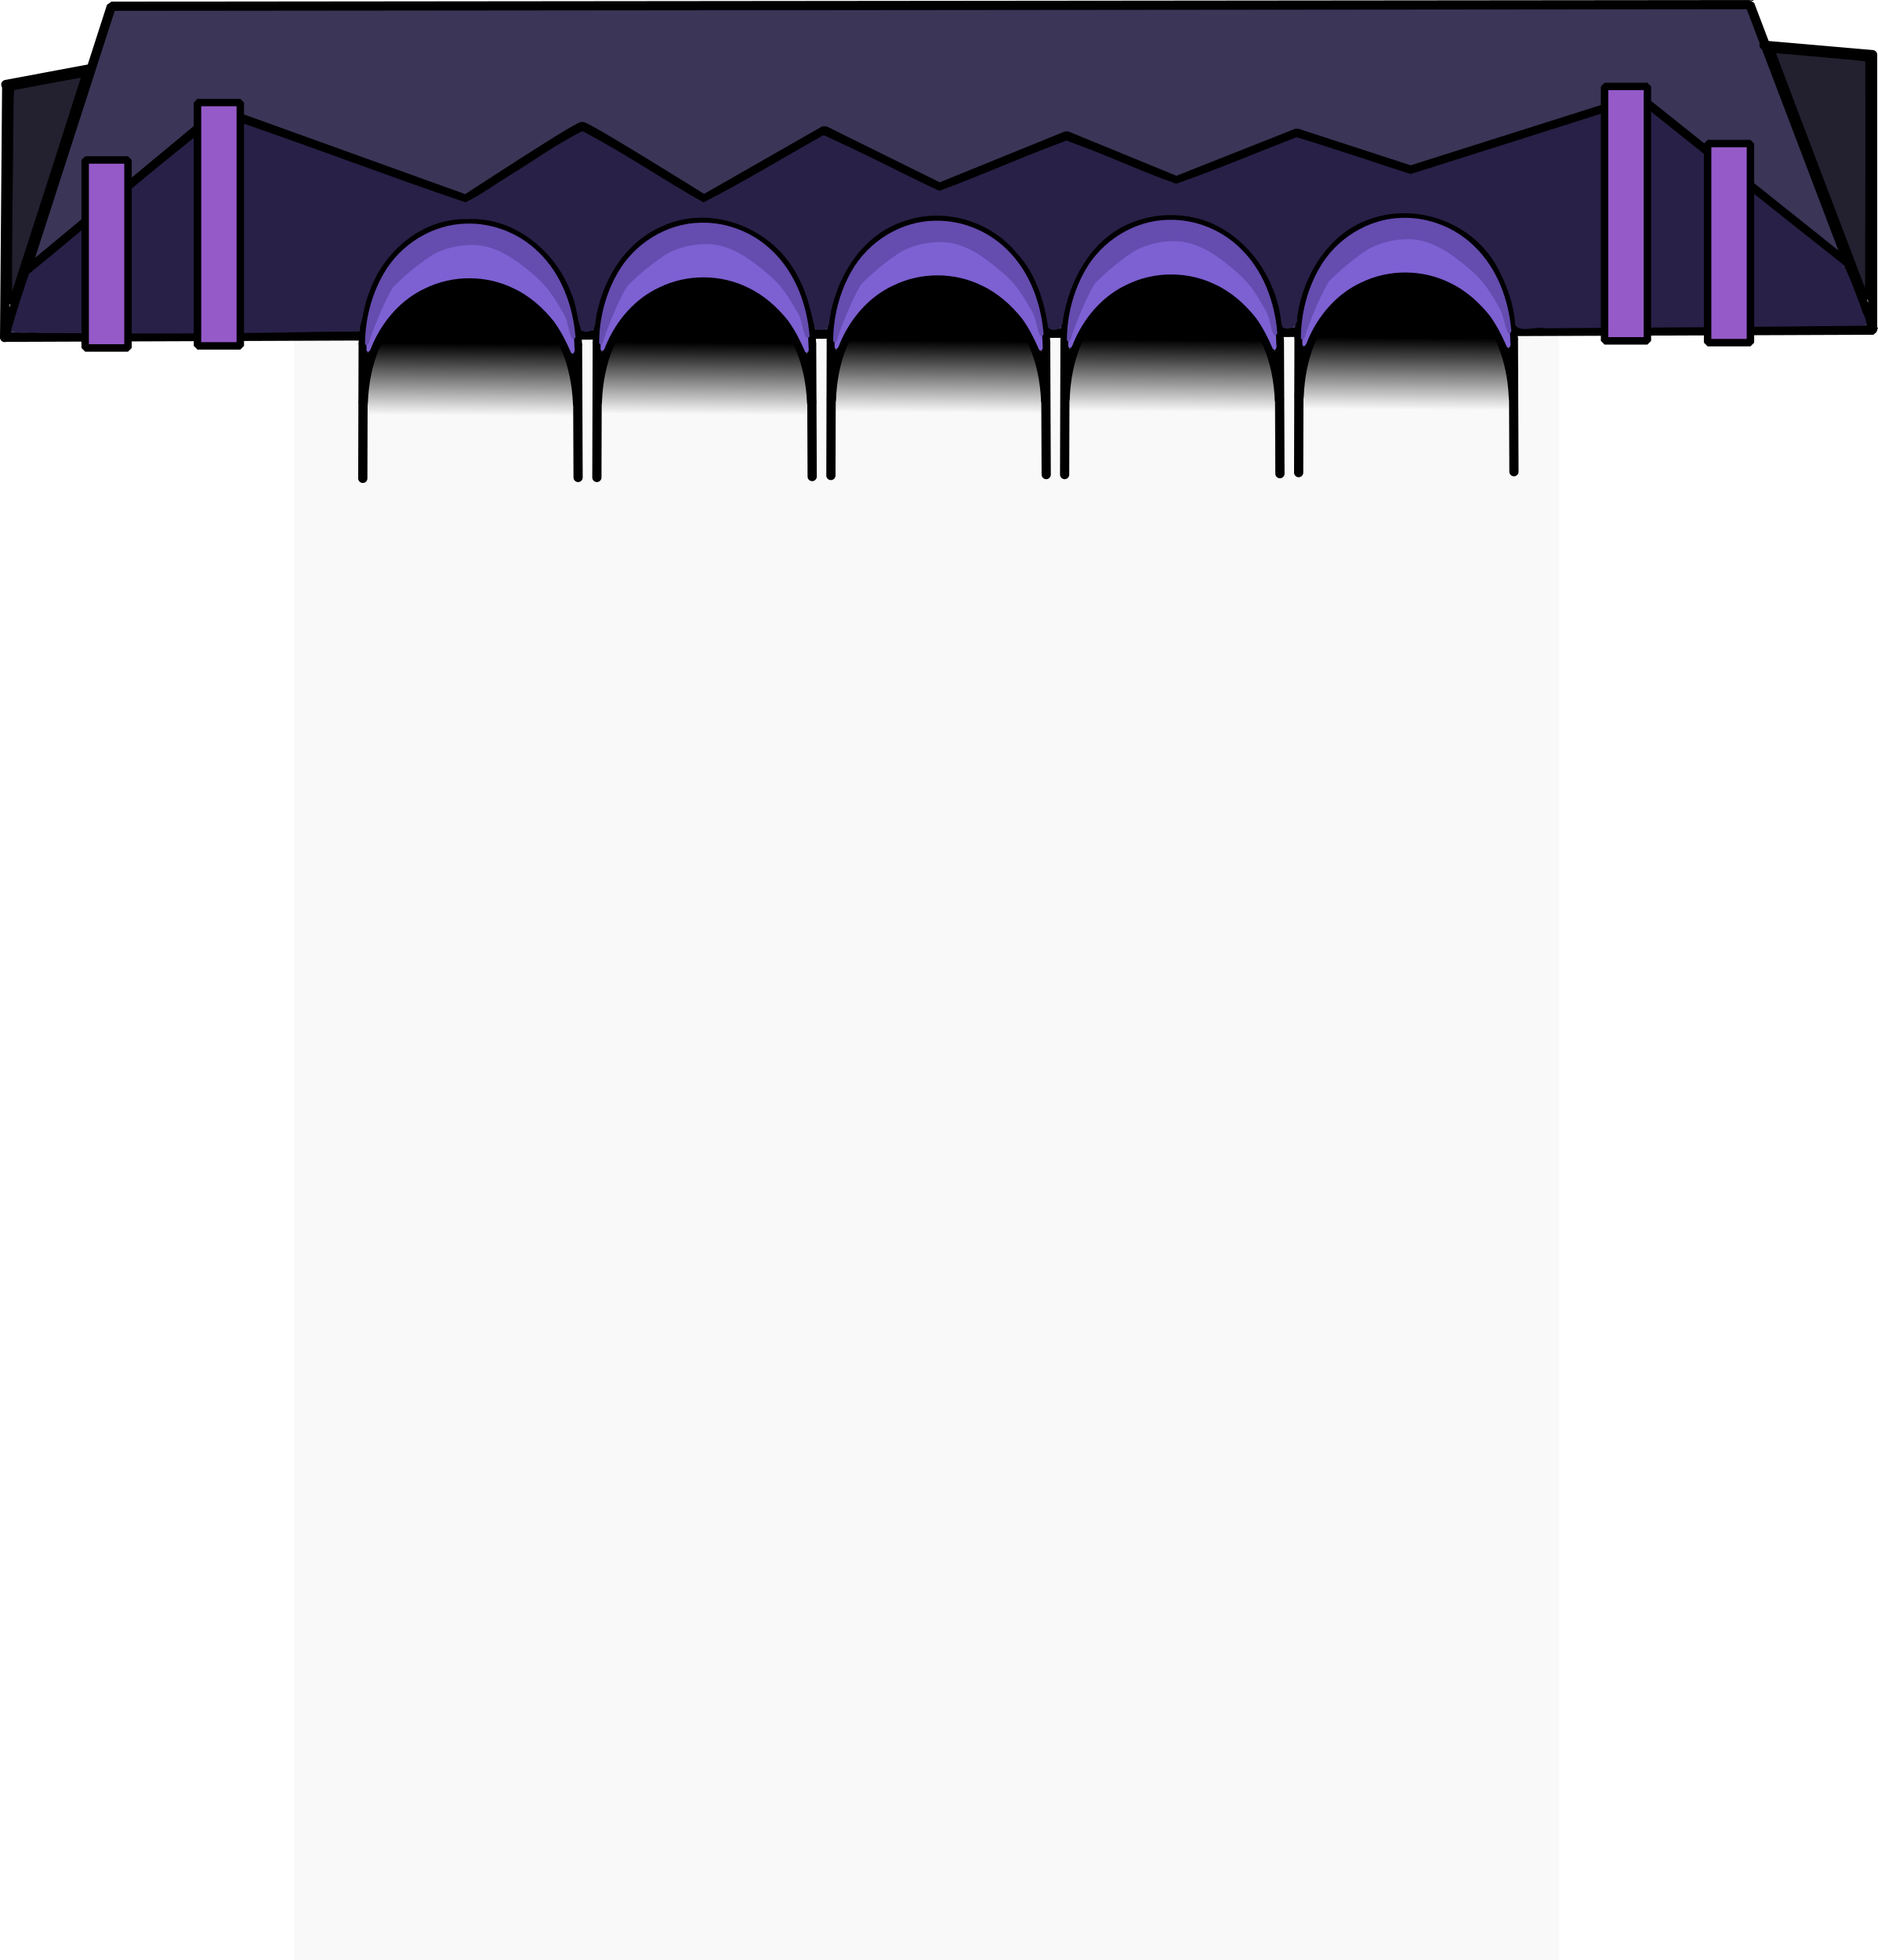
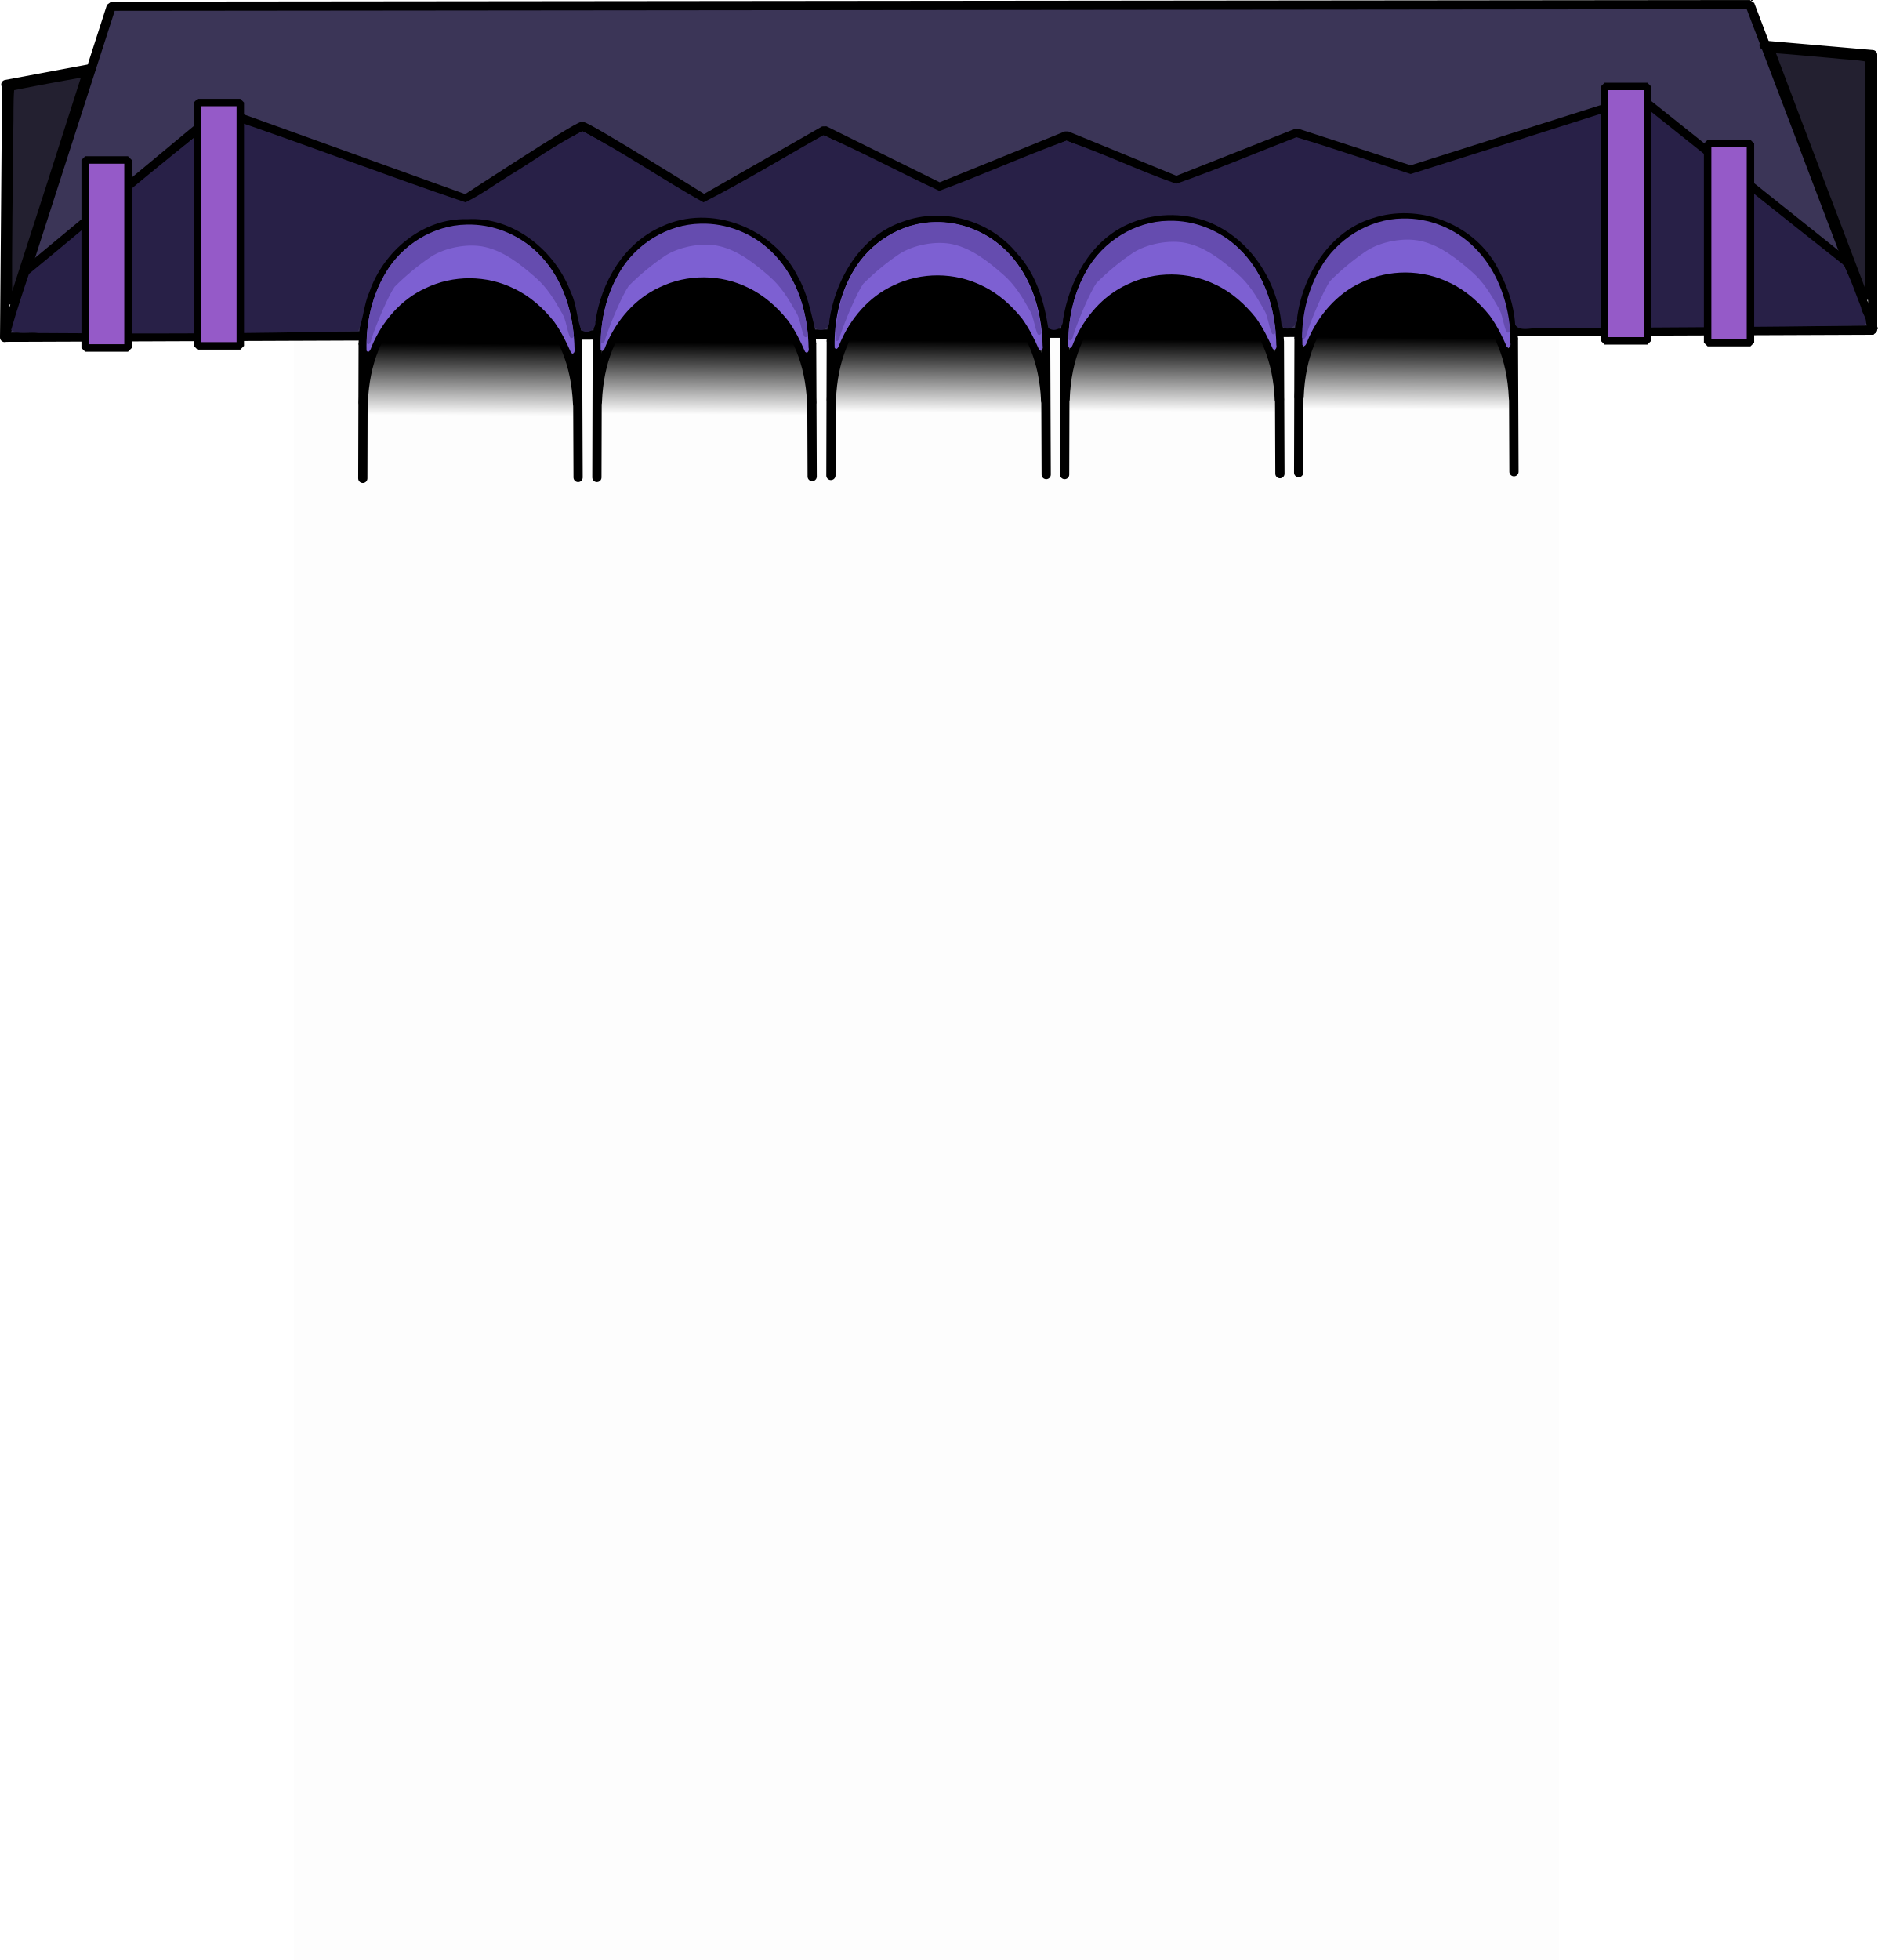
<svg xmlns="http://www.w3.org/2000/svg" xmlns:xlink="http://www.w3.org/1999/xlink" width="269.426mm" height="281.13mm" viewBox="0 0 269.426 281.13" version="1.1" id="svg1" xml:space="preserve">
  <defs id="defs1">
    <linearGradient id="linearGradient28">
      <stop style="stop-color:#000000;stop-opacity:1;" offset="0" id="stop28" />
      <stop style="stop-color:#000000;stop-opacity:0;" offset="1" id="stop29" />
    </linearGradient>
    <linearGradient xlink:href="#linearGradient28" id="linearGradient29" x1="5252.427" y1="1697.706" x2="5252.157" y2="1736.605" gradientUnits="userSpaceOnUse" />
    <linearGradient xlink:href="#linearGradient28" id="linearGradient30" gradientUnits="userSpaceOnUse" x1="5252.427" y1="1697.706" x2="5252.157" y2="1736.605" />
    <linearGradient xlink:href="#linearGradient28" id="linearGradient31" gradientUnits="userSpaceOnUse" x1="5252.427" y1="1697.706" x2="5252.157" y2="1736.605" />
    <linearGradient xlink:href="#linearGradient28" id="linearGradient32" gradientUnits="userSpaceOnUse" x1="5252.427" y1="1697.706" x2="5252.157" y2="1736.605" />
    <linearGradient xlink:href="#linearGradient28" id="linearGradient33" gradientUnits="userSpaceOnUse" x1="5252.427" y1="1697.706" x2="5252.157" y2="1736.605" />
  </defs>
  <g id="layer1" transform="translate(-1556.448,-423.1149)">
    <g id="g33">
-       <rect style="opacity:1;fill:#1f1527;fill-opacity:0.024;stroke:none;stroke-width:1.406;stroke-linecap:round;stroke-linejoin:bevel;stroke-dasharray:none;stroke-opacity:1" id="rect43" width="181.502" height="232.76" x="1598.631" y="471.485" />
+       <rect style="opacity:1;fill:#1f1527;fill-opacity:0.01;stroke:none;stroke-width:1.406;stroke-linecap:round;stroke-linejoin:bevel;stroke-dasharray:none;stroke-opacity:1" id="rect43" width="181.502" height="232.76" x="1598.631" y="471.485" />
      <path id="rect30-3" style="fill:#3b3557;fill-opacity:1;stroke:#000000;stroke-width:1.323;stroke-linecap:round;stroke-linejoin:bevel;stroke-dasharray:none;stroke-opacity:1" d="m 1572.425,424.01 235.08,-0.233 17.75,46.689 -268.146,1.022 z" />
-       <g id="g34" transform="translate(0,9.525001)">
-         <g id="g30">
+       <g id="g34" transform="translate(0,9.525001)" style="stroke-width:1.323;stroke-dasharray:none">
+         <g id="g30" style="stroke-width:1.323;stroke-dasharray:none">
          <path style="opacity:1;fill:none;fill-opacity:1;stroke:#000000;stroke-width:1.323;stroke-linecap:round;stroke-linejoin:bevel;stroke-dasharray:none;stroke-opacity:1" d="m 1608.565,471.351 c 0.884,-23.475 29.749,-23.01 30.742,0.101" id="path15" />
          <path style="fill:none;fill-opacity:1;stroke:#000000;stroke-width:1.323;stroke-linecap:round;stroke-linejoin:bevel;stroke-dasharray:none;stroke-opacity:1" d="m 1608.551,462.846 c 0.884,-23.475 29.749,-23.01 30.742,0.101" id="path15-0" />
          <path style="opacity:1;fill:none;fill-opacity:1;stroke:#000000;stroke-width:1.323;stroke-linecap:round;stroke-linejoin:bevel;stroke-dasharray:none;stroke-opacity:1" d="m 1608.498,482.203 0.055,-19.21" id="path17" />
          <path style="opacity:1;fill:none;fill-opacity:1;stroke:#000000;stroke-width:1.323;stroke-linecap:round;stroke-linejoin:bevel;stroke-dasharray:none;stroke-opacity:1" d="m 1639.387,482.073 -0.079,-18.978" id="path20" />
-           <path style="opacity:1;fill:none;fill-opacity:1;stroke:none;stroke-width:1.268;stroke-linecap:round;stroke-linejoin:bevel;stroke-dasharray:none;stroke-opacity:1" d="m 5249.515,1633.356 c -16.033,0.063 -31.728,8.109 -41.243,20.999 -9.275,12.281 -13.663,27.81 -13.967,43.049 0.555,1.31 2.977,1.086 3.669,-0.17 2.756,-5.307 5.671,-10.548 9.606,-15.065 9.992,-11.925 25.132,-19.618 40.833,-19.8 14.088,-0.643 28.258,4.664 38.926,14.01 6.748,5.832 11.989,13.25 15.78,21.294 0.863,0.901 2.377,0.584 3.501,0.362 1.158,-1.106 0.126,-2.965 0.239,-4.361 -1.293,-15.337 -6.561,-30.754 -17.007,-42.299 -10.126,-11.32 -25.097,-18.22 -40.338,-18.018 z" id="path22" transform="matrix(0.2645833,0,0,0.2645833,234.6796,13.70231)" />
-           <path style="opacity:1;fill:#7d60d2;fill-opacity:1;stroke:none;stroke-width:1.794;stroke-linecap:round;stroke-linejoin:bevel;stroke-dasharray:none;stroke-opacity:1" d="m 5248.821,1633.439 c -18.403,0.207 -35.791,11.302 -44.725,27.227 -7.055,12.301 -10.023,26.731 -9.69,40.789 1.348,1.946 2.433,-1.141 2.826,-2.313 5.625,-13.417 15.713,-25.368 29.125,-31.502 15.015,-7.305 33.177,-7.205 48.112,0.233 8.528,4.036 15.69,10.469 21.564,17.794 3.793,5.263 6.705,11 9.258,16.928 1.469,1.383 2.298,-0.935 1.903,-2.135 -0.34,-16.858 -4.939,-34.182 -15.89,-47.326 -10.229,-12.573 -26.258,-20.085 -42.483,-19.695 z" id="path24" transform="matrix(0.2645833,0,0,0.2645833,234.6796,13.70231)" />
-           <path style="opacity:1;fill:url(#linearGradient29);stroke:none;stroke-width:1.268;stroke-linecap:round;stroke-linejoin:bevel;stroke-dasharray:none;stroke-opacity:1" d="m 5249.454,1665.507 c -43.953,-2.902 -57.72,46.701 -58.497,84.477 30.417,0.847 85.914,0.123 114.359,0.147 3.244,-0.924 12.366,-80.119 -55.863,-84.624 z" id="path28" transform="matrix(0.2645833,0,0,0.2645833,234.6796,13.70231)" />
-           <path style="opacity:1;fill:#654caf;fill-opacity:1;stroke:none;stroke-width:0.254;stroke-linecap:round;stroke-linejoin:bevel;stroke-dasharray:none;stroke-opacity:1" d="m 5248.649,1632.605 c -18.474,0.294 -36.022,11.327 -45.069,27.309 -6.551,11.46 -9.933,24.725 -9.979,37.883 1.011,2.017 2.451,-0.542 2.484,-1.827 2.971,-9.224 9.571,-24.371 12.898,-29.104 6.037,-6.047 12.957,-11.822 20.033,-16.551 7.677,-5.012 20.332,-7.483 29.637,-5.393 10.756,2.409 19.793,9.7 27.883,16.736 6.656,5.819 10.437,12.296 14.871,20.067 2.032,3.202 2.623,9.552 4.263,12.944 0.81,1.184 2.405,-0.015 2.001,-1.212 -1.464,-16.737 -7.737,-33.601 -20.008,-45.428 -10.246,-10.059 -24.64,-15.832 -39.014,-15.423 z" id="path30" transform="matrix(0.2645833,0,0,0.2645833,234.6796,13.70231)" />
+           <path style="opacity:1;fill:none;fill-opacity:1;stroke:none;stroke-width:5;stroke-linecap:round;stroke-linejoin:bevel;stroke-dasharray:none;stroke-opacity:1" d="m 5249.515,1633.356 c -16.033,0.063 -31.728,8.109 -41.243,20.999 -9.275,12.281 -13.663,27.81 -13.967,43.049 0.555,1.31 2.977,1.086 3.669,-0.17 2.756,-5.307 5.671,-10.548 9.606,-15.065 9.992,-11.925 25.132,-19.618 40.833,-19.8 14.088,-0.643 28.258,4.664 38.926,14.01 6.748,5.832 11.989,13.25 15.78,21.294 0.863,0.901 2.377,0.584 3.501,0.362 1.158,-1.106 0.126,-2.965 0.239,-4.361 -1.293,-15.337 -6.561,-30.754 -17.007,-42.299 -10.126,-11.32 -25.097,-18.22 -40.338,-18.018 z" id="path22" transform="matrix(0.2645833,0,0,0.2645833,234.6796,13.70231)" />
+           <path style="opacity:1;fill:#7d60d2;fill-opacity:1;stroke:none;stroke-width:5;stroke-linecap:round;stroke-linejoin:bevel;stroke-dasharray:none;stroke-opacity:1" d="m 5248.821,1633.439 c -18.403,0.207 -35.791,11.302 -44.725,27.227 -7.055,12.301 -10.023,26.731 -9.69,40.789 1.348,1.946 2.433,-1.141 2.826,-2.313 5.625,-13.417 15.713,-25.368 29.125,-31.502 15.015,-7.305 33.177,-7.205 48.112,0.233 8.528,4.036 15.69,10.469 21.564,17.794 3.793,5.263 6.705,11 9.258,16.928 1.469,1.383 2.298,-0.935 1.903,-2.135 -0.34,-16.858 -4.939,-34.182 -15.89,-47.326 -10.229,-12.573 -26.258,-20.085 -42.483,-19.695 z" id="path24" transform="matrix(0.2645833,0,0,0.2645833,234.6796,13.70231)" />
+           <path style="opacity:1;fill:url(#linearGradient29);stroke:none;stroke-width:5;stroke-linecap:round;stroke-linejoin:bevel;stroke-dasharray:none;stroke-opacity:1" d="m 5249.454,1665.507 c -43.953,-2.902 -57.72,46.701 -58.497,84.477 30.417,0.847 85.914,0.123 114.359,0.147 3.244,-0.924 12.366,-80.119 -55.863,-84.624 z" id="path28" transform="matrix(0.2645833,0,0,0.2645833,234.6796,13.70231)" />
+           <path style="opacity:1;fill:#654caf;fill-opacity:1;stroke:none;stroke-width:1.301;stroke-linecap:round;stroke-linejoin:bevel;stroke-dasharray:none;stroke-opacity:1" d="m 1623.393,445.805 c -4.808,0.077 -9.375,2.948 -11.73,7.107 -1.705,2.983 -2.585,6.435 -2.597,9.86 0.263,0.525 0.638,-0.141 0.646,-0.476 0.773,-2.401 2.491,-6.343 3.357,-7.575 1.571,-1.574 3.372,-3.077 5.214,-4.308 1.998,-1.304 5.292,-1.948 7.713,-1.404 2.8,0.627 5.152,2.525 7.257,4.356 1.732,1.515 2.716,3.2 3.87,5.223 0.529,0.833 0.683,2.486 1.109,3.369 0.211,0.308 0.626,-0.004 0.521,-0.315 -0.381,-4.356 -2.014,-8.745 -5.207,-11.823 -2.667,-2.618 -6.413,-4.12 -10.154,-4.014 z" id="path30" />
        </g>
-         <g id="g30-2" transform="translate(33.58408,-0.13017)">
+         <g id="g30-2" transform="translate(33.58408,-0.13017)" style="stroke-width:1.323;stroke-dasharray:none">
          <path style="opacity:1;fill:none;fill-opacity:1;stroke:#000000;stroke-width:1.323;stroke-linecap:round;stroke-linejoin:bevel;stroke-dasharray:none;stroke-opacity:1" d="m 1608.565,471.351 c 0.884,-23.475 29.749,-23.01 30.742,0.101" id="path15-8" />
          <path style="fill:none;fill-opacity:1;stroke:#000000;stroke-width:1.323;stroke-linecap:round;stroke-linejoin:bevel;stroke-dasharray:none;stroke-opacity:1" d="m 1608.551,462.846 c 0.884,-23.475 29.749,-23.01 30.742,0.101" id="path15-0-9" />
          <path style="opacity:1;fill:none;fill-opacity:1;stroke:#000000;stroke-width:1.323;stroke-linecap:round;stroke-linejoin:bevel;stroke-dasharray:none;stroke-opacity:1" d="m 1608.498,482.203 0.055,-19.21" id="path17-7" />
          <path style="opacity:1;fill:none;fill-opacity:1;stroke:#000000;stroke-width:1.323;stroke-linecap:round;stroke-linejoin:bevel;stroke-dasharray:none;stroke-opacity:1" d="m 1639.387,482.073 -0.079,-18.978" id="path20-3" />
-           <path style="opacity:1;fill:none;fill-opacity:1;stroke:none;stroke-width:1.268;stroke-linecap:round;stroke-linejoin:bevel;stroke-dasharray:none;stroke-opacity:1" d="m 5249.515,1633.356 c -16.033,0.063 -31.728,8.109 -41.243,20.999 -9.275,12.281 -13.663,27.81 -13.967,43.049 0.555,1.31 2.977,1.086 3.669,-0.17 2.756,-5.307 5.671,-10.548 9.606,-15.065 9.992,-11.925 25.132,-19.618 40.833,-19.8 14.088,-0.643 28.258,4.664 38.926,14.01 6.748,5.832 11.989,13.25 15.78,21.294 0.863,0.901 2.377,0.584 3.501,0.362 1.158,-1.106 0.126,-2.965 0.239,-4.361 -1.293,-15.337 -6.561,-30.754 -17.007,-42.299 -10.126,-11.32 -25.097,-18.22 -40.338,-18.018 z" id="path22-6" transform="matrix(0.2645833,0,0,0.2645833,234.6796,13.70231)" />
-           <path style="opacity:1;fill:#7d60d2;fill-opacity:1;stroke:none;stroke-width:1.794;stroke-linecap:round;stroke-linejoin:bevel;stroke-dasharray:none;stroke-opacity:1" d="m 5248.821,1633.439 c -18.403,0.207 -35.791,11.302 -44.725,27.227 -7.055,12.301 -10.023,26.731 -9.69,40.789 1.348,1.946 2.433,-1.141 2.826,-2.313 5.625,-13.417 15.713,-25.368 29.125,-31.502 15.015,-7.305 33.177,-7.205 48.112,0.233 8.528,4.036 15.69,10.469 21.564,17.794 3.793,5.263 6.705,11 9.258,16.928 1.469,1.383 2.298,-0.935 1.903,-2.135 -0.34,-16.858 -4.939,-34.182 -15.89,-47.326 -10.229,-12.573 -26.258,-20.085 -42.483,-19.695 z" id="path24-1" transform="matrix(0.2645833,0,0,0.2645833,234.6796,13.70231)" />
-           <path style="opacity:1;fill:url(#linearGradient30);stroke:none;stroke-width:1.268;stroke-linecap:round;stroke-linejoin:bevel;stroke-dasharray:none;stroke-opacity:1" d="m 5249.454,1665.507 c -43.953,-2.902 -57.72,46.701 -58.497,84.477 30.417,0.847 85.914,0.123 114.359,0.147 3.244,-0.924 12.366,-80.119 -55.863,-84.624 z" id="path28-2" transform="matrix(0.2645833,0,0,0.2645833,234.6796,13.70231)" />
-           <path style="opacity:1;fill:#654caf;fill-opacity:1;stroke:none;stroke-width:0.254;stroke-linecap:round;stroke-linejoin:bevel;stroke-dasharray:none;stroke-opacity:1" d="m 5248.649,1632.605 c -18.474,0.294 -36.022,11.327 -45.069,27.309 -6.551,11.46 -9.933,24.725 -9.979,37.883 1.011,2.017 2.451,-0.542 2.484,-1.827 2.971,-9.224 9.571,-24.371 12.898,-29.104 6.037,-6.047 12.957,-11.822 20.033,-16.551 7.677,-5.012 20.332,-7.483 29.637,-5.393 10.756,2.409 19.793,9.7 27.883,16.736 6.656,5.819 10.437,12.296 14.871,20.067 2.032,3.202 2.623,9.552 4.263,12.944 0.81,1.184 2.405,-0.015 2.001,-1.212 -1.464,-16.737 -7.737,-33.601 -20.008,-45.428 -10.246,-10.059 -24.64,-15.832 -39.014,-15.423 z" id="path30-9" transform="matrix(0.2645833,0,0,0.2645833,234.6796,13.70231)" />
+           <path style="opacity:1;fill:none;fill-opacity:1;stroke:none;stroke-width:5;stroke-linecap:round;stroke-linejoin:bevel;stroke-dasharray:none;stroke-opacity:1" d="m 5249.515,1633.356 c -16.033,0.063 -31.728,8.109 -41.243,20.999 -9.275,12.281 -13.663,27.81 -13.967,43.049 0.555,1.31 2.977,1.086 3.669,-0.17 2.756,-5.307 5.671,-10.548 9.606,-15.065 9.992,-11.925 25.132,-19.618 40.833,-19.8 14.088,-0.643 28.258,4.664 38.926,14.01 6.748,5.832 11.989,13.25 15.78,21.294 0.863,0.901 2.377,0.584 3.501,0.362 1.158,-1.106 0.126,-2.965 0.239,-4.361 -1.293,-15.337 -6.561,-30.754 -17.007,-42.299 -10.126,-11.32 -25.097,-18.22 -40.338,-18.018 z" id="path22-6" transform="matrix(0.2645833,0,0,0.2645833,234.6796,13.70231)" />
+           <path style="opacity:1;fill:#7d60d2;fill-opacity:1;stroke:none;stroke-width:5;stroke-linecap:round;stroke-linejoin:bevel;stroke-dasharray:none;stroke-opacity:1" d="m 5248.821,1633.439 c -18.403,0.207 -35.791,11.302 -44.725,27.227 -7.055,12.301 -10.023,26.731 -9.69,40.789 1.348,1.946 2.433,-1.141 2.826,-2.313 5.625,-13.417 15.713,-25.368 29.125,-31.502 15.015,-7.305 33.177,-7.205 48.112,0.233 8.528,4.036 15.69,10.469 21.564,17.794 3.793,5.263 6.705,11 9.258,16.928 1.469,1.383 2.298,-0.935 1.903,-2.135 -0.34,-16.858 -4.939,-34.182 -15.89,-47.326 -10.229,-12.573 -26.258,-20.085 -42.483,-19.695 z" id="path24-1" transform="matrix(0.2645833,0,0,0.2645833,234.6796,13.70231)" />
+           <path style="opacity:1;fill:url(#linearGradient30);stroke:none;stroke-width:5;stroke-linecap:round;stroke-linejoin:bevel;stroke-dasharray:none;stroke-opacity:1" d="m 5249.454,1665.507 c -43.953,-2.902 -57.72,46.701 -58.497,84.477 30.417,0.847 85.914,0.123 114.359,0.147 3.244,-0.924 12.366,-80.119 -55.863,-84.624 z" id="path28-2" transform="matrix(0.2645833,0,0,0.2645833,234.6796,13.70231)" />
+           <path style="opacity:1;fill:#654caf;fill-opacity:1;stroke:none;stroke-width:1.301;stroke-linecap:round;stroke-linejoin:bevel;stroke-dasharray:none;stroke-opacity:1" d="m 1623.393,445.805 c -4.808,0.077 -9.375,2.948 -11.73,7.107 -1.705,2.983 -2.585,6.435 -2.597,9.86 0.263,0.525 0.638,-0.141 0.646,-0.476 0.773,-2.401 2.491,-6.343 3.357,-7.575 1.571,-1.574 3.372,-3.077 5.214,-4.308 1.998,-1.304 5.292,-1.948 7.713,-1.404 2.8,0.627 5.152,2.525 7.257,4.356 1.732,1.515 2.716,3.2 3.87,5.223 0.529,0.833 0.683,2.486 1.109,3.369 0.211,0.308 0.626,-0.004 0.521,-0.315 -0.381,-4.356 -2.014,-8.745 -5.207,-11.823 -2.667,-2.618 -6.413,-4.12 -10.154,-4.014 z" id="path30-9" />
        </g>
-         <g id="g30-4" transform="translate(67.15908,-0.4129741)">
+         <g id="g30-4" transform="translate(67.15908,-0.4129741)" style="stroke-width:1.323;stroke-dasharray:none">
          <path style="opacity:1;fill:none;fill-opacity:1;stroke:#000000;stroke-width:1.323;stroke-linecap:round;stroke-linejoin:bevel;stroke-dasharray:none;stroke-opacity:1" d="m 1608.565,471.351 c 0.884,-23.475 29.749,-23.01 30.742,0.101" id="path15-5" />
          <path style="fill:none;fill-opacity:1;stroke:#000000;stroke-width:1.323;stroke-linecap:round;stroke-linejoin:bevel;stroke-dasharray:none;stroke-opacity:1" d="m 1608.551,462.846 c 0.884,-23.475 29.749,-23.01 30.742,0.101" id="path15-0-0" />
          <path style="opacity:1;fill:none;fill-opacity:1;stroke:#000000;stroke-width:1.323;stroke-linecap:round;stroke-linejoin:bevel;stroke-dasharray:none;stroke-opacity:1" d="m 1608.498,482.203 0.055,-19.21" id="path17-3" />
          <path style="opacity:1;fill:none;fill-opacity:1;stroke:#000000;stroke-width:1.323;stroke-linecap:round;stroke-linejoin:bevel;stroke-dasharray:none;stroke-opacity:1" d="m 1639.387,482.073 -0.079,-18.978" id="path20-6" />
-           <path style="opacity:1;fill:none;fill-opacity:1;stroke:none;stroke-width:1.268;stroke-linecap:round;stroke-linejoin:bevel;stroke-dasharray:none;stroke-opacity:1" d="m 5249.515,1633.356 c -16.033,0.063 -31.728,8.109 -41.243,20.999 -9.275,12.281 -13.663,27.81 -13.967,43.049 0.555,1.31 2.977,1.086 3.669,-0.17 2.756,-5.307 5.671,-10.548 9.606,-15.065 9.992,-11.925 25.132,-19.618 40.833,-19.8 14.088,-0.643 28.258,4.664 38.926,14.01 6.748,5.832 11.989,13.25 15.78,21.294 0.863,0.901 2.377,0.584 3.501,0.362 1.158,-1.106 0.126,-2.965 0.239,-4.361 -1.293,-15.337 -6.561,-30.754 -17.007,-42.299 -10.126,-11.32 -25.097,-18.22 -40.338,-18.018 z" id="path22-1" transform="matrix(0.2645833,0,0,0.2645833,234.6796,13.70231)" />
-           <path style="opacity:1;fill:#7d60d2;fill-opacity:1;stroke:none;stroke-width:1.794;stroke-linecap:round;stroke-linejoin:bevel;stroke-dasharray:none;stroke-opacity:1" d="m 5248.821,1633.439 c -18.403,0.207 -35.791,11.302 -44.725,27.227 -7.055,12.301 -10.023,26.731 -9.69,40.789 1.348,1.946 2.433,-1.141 2.826,-2.313 5.625,-13.417 15.713,-25.368 29.125,-31.502 15.015,-7.305 33.177,-7.205 48.112,0.233 8.528,4.036 15.69,10.469 21.564,17.794 3.793,5.263 6.705,11 9.258,16.928 1.469,1.383 2.298,-0.935 1.903,-2.135 -0.34,-16.858 -4.939,-34.182 -15.89,-47.326 -10.229,-12.573 -26.258,-20.085 -42.483,-19.695 z" id="path24-0" transform="matrix(0.2645833,0,0,0.2645833,234.6796,13.70231)" />
-           <path style="opacity:1;fill:url(#linearGradient31);stroke:none;stroke-width:1.268;stroke-linecap:round;stroke-linejoin:bevel;stroke-dasharray:none;stroke-opacity:1" d="m 5249.454,1665.507 c -43.953,-2.902 -57.72,46.701 -58.497,84.477 30.417,0.847 85.914,0.123 114.359,0.147 3.244,-0.924 12.366,-80.119 -55.863,-84.624 z" id="path28-6" transform="matrix(0.2645833,0,0,0.2645833,234.6796,13.70231)" />
-           <path style="opacity:1;fill:#654caf;fill-opacity:1;stroke:none;stroke-width:0.254;stroke-linecap:round;stroke-linejoin:bevel;stroke-dasharray:none;stroke-opacity:1" d="m 5248.649,1632.605 c -18.474,0.294 -36.022,11.327 -45.069,27.309 -6.551,11.46 -9.933,24.725 -9.979,37.883 1.011,2.017 2.451,-0.542 2.484,-1.827 2.971,-9.224 9.571,-24.371 12.898,-29.104 6.037,-6.047 12.957,-11.822 20.033,-16.551 7.677,-5.012 20.332,-7.483 29.637,-5.393 10.756,2.409 19.793,9.7 27.883,16.736 6.656,5.819 10.437,12.296 14.871,20.067 2.032,3.202 2.623,9.552 4.263,12.944 0.81,1.184 2.405,-0.015 2.001,-1.212 -1.464,-16.737 -7.737,-33.601 -20.008,-45.428 -10.246,-10.059 -24.64,-15.832 -39.014,-15.423 z" id="path30-3" transform="matrix(0.2645833,0,0,0.2645833,234.6796,13.70231)" />
+           <path style="opacity:1;fill:none;fill-opacity:1;stroke:none;stroke-width:5;stroke-linecap:round;stroke-linejoin:bevel;stroke-dasharray:none;stroke-opacity:1" d="m 5249.515,1633.356 c -16.033,0.063 -31.728,8.109 -41.243,20.999 -9.275,12.281 -13.663,27.81 -13.967,43.049 0.555,1.31 2.977,1.086 3.669,-0.17 2.756,-5.307 5.671,-10.548 9.606,-15.065 9.992,-11.925 25.132,-19.618 40.833,-19.8 14.088,-0.643 28.258,4.664 38.926,14.01 6.748,5.832 11.989,13.25 15.78,21.294 0.863,0.901 2.377,0.584 3.501,0.362 1.158,-1.106 0.126,-2.965 0.239,-4.361 -1.293,-15.337 -6.561,-30.754 -17.007,-42.299 -10.126,-11.32 -25.097,-18.22 -40.338,-18.018 z" id="path22-1" transform="matrix(0.2645833,0,0,0.2645833,234.6796,13.70231)" />
+           <path style="opacity:1;fill:#7d60d2;fill-opacity:1;stroke:none;stroke-width:5;stroke-linecap:round;stroke-linejoin:bevel;stroke-dasharray:none;stroke-opacity:1" d="m 5248.821,1633.439 c -18.403,0.207 -35.791,11.302 -44.725,27.227 -7.055,12.301 -10.023,26.731 -9.69,40.789 1.348,1.946 2.433,-1.141 2.826,-2.313 5.625,-13.417 15.713,-25.368 29.125,-31.502 15.015,-7.305 33.177,-7.205 48.112,0.233 8.528,4.036 15.69,10.469 21.564,17.794 3.793,5.263 6.705,11 9.258,16.928 1.469,1.383 2.298,-0.935 1.903,-2.135 -0.34,-16.858 -4.939,-34.182 -15.89,-47.326 -10.229,-12.573 -26.258,-20.085 -42.483,-19.695 z" id="path24-0" transform="matrix(0.2645833,0,0,0.2645833,234.6796,13.70231)" />
+           <path style="opacity:1;fill:url(#linearGradient31);stroke:none;stroke-width:5;stroke-linecap:round;stroke-linejoin:bevel;stroke-dasharray:none;stroke-opacity:1" d="m 5249.454,1665.507 c -43.953,-2.902 -57.72,46.701 -58.497,84.477 30.417,0.847 85.914,0.123 114.359,0.147 3.244,-0.924 12.366,-80.119 -55.863,-84.624 z" id="path28-6" transform="matrix(0.2645833,0,0,0.2645833,234.6796,13.70231)" />
+           <path style="opacity:1;fill:#654caf;fill-opacity:1;stroke:none;stroke-width:1.294;stroke-linecap:round;stroke-linejoin:bevel;stroke-dasharray:none;stroke-opacity:1" d="m 1623.396,445.852 c -4.782,0.076 -9.323,2.932 -11.665,7.068 -1.696,2.966 -2.571,6.4 -2.583,9.805 0.262,0.522 0.634,-0.14 0.643,-0.473 0.769,-2.387 2.477,-6.308 3.338,-7.533 1.563,-1.565 3.353,-3.06 5.185,-4.284 1.987,-1.297 5.263,-1.937 7.671,-1.396 2.784,0.624 5.123,2.511 7.217,4.332 1.723,1.506 2.701,3.183 3.849,5.194 0.526,0.829 0.679,2.472 1.103,3.35 0.21,0.307 0.623,-0.004 0.518,-0.314 -0.379,-4.332 -2.002,-8.697 -5.179,-11.758 -2.652,-2.604 -6.377,-4.098 -10.098,-3.992 z" id="path30-3" />
        </g>
-         <g id="g30-2-6" transform="translate(100.6916,-0.5431441)">
+         <g id="g30-2-6" transform="translate(100.6916,-0.5431441)" style="stroke-width:1.323;stroke-dasharray:none">
          <path style="opacity:1;fill:none;fill-opacity:1;stroke:#000000;stroke-width:1.323;stroke-linecap:round;stroke-linejoin:bevel;stroke-dasharray:none;stroke-opacity:1" d="m 1608.565,471.351 c 0.884,-23.475 29.749,-23.01 30.742,0.101" id="path15-8-5" />
          <path style="fill:none;fill-opacity:1;stroke:#000000;stroke-width:1.323;stroke-linecap:round;stroke-linejoin:bevel;stroke-dasharray:none;stroke-opacity:1" d="m 1608.551,462.846 c 0.884,-23.475 29.749,-23.01 30.742,0.101" id="path15-0-9-6" />
          <path style="opacity:1;fill:none;fill-opacity:1;stroke:#000000;stroke-width:1.323;stroke-linecap:round;stroke-linejoin:bevel;stroke-dasharray:none;stroke-opacity:1" d="m 1608.498,482.203 0.055,-19.21" id="path17-7-9" />
          <path style="opacity:1;fill:none;fill-opacity:1;stroke:#000000;stroke-width:1.323;stroke-linecap:round;stroke-linejoin:bevel;stroke-dasharray:none;stroke-opacity:1" d="m 1639.387,482.073 -0.079,-18.978" id="path20-3-3" />
-           <path style="opacity:1;fill:none;fill-opacity:1;stroke:none;stroke-width:1.268;stroke-linecap:round;stroke-linejoin:bevel;stroke-dasharray:none;stroke-opacity:1" d="m 5249.515,1633.356 c -16.033,0.063 -31.728,8.109 -41.243,20.999 -9.275,12.281 -13.663,27.81 -13.967,43.049 0.555,1.31 2.977,1.086 3.669,-0.17 2.756,-5.307 5.671,-10.548 9.606,-15.065 9.992,-11.925 25.132,-19.618 40.833,-19.8 14.088,-0.643 28.258,4.664 38.926,14.01 6.748,5.832 11.989,13.25 15.78,21.294 0.863,0.901 2.377,0.584 3.501,0.362 1.158,-1.106 0.126,-2.965 0.239,-4.361 -1.293,-15.337 -6.561,-30.754 -17.007,-42.299 -10.126,-11.32 -25.097,-18.22 -40.338,-18.018 z" id="path22-6-7" transform="matrix(0.2645833,0,0,0.2645833,234.6796,13.70231)" />
-           <path style="opacity:1;fill:#7d60d2;fill-opacity:1;stroke:none;stroke-width:1.794;stroke-linecap:round;stroke-linejoin:bevel;stroke-dasharray:none;stroke-opacity:1" d="m 5248.821,1633.439 c -18.403,0.207 -35.791,11.302 -44.725,27.227 -7.055,12.301 -10.023,26.731 -9.69,40.789 1.348,1.946 2.433,-1.141 2.826,-2.313 5.625,-13.417 15.713,-25.368 29.125,-31.502 15.015,-7.305 33.177,-7.205 48.112,0.233 8.528,4.036 15.69,10.469 21.564,17.794 3.793,5.263 6.705,11 9.258,16.928 1.469,1.383 2.298,-0.935 1.903,-2.135 -0.34,-16.858 -4.939,-34.182 -15.89,-47.326 -10.229,-12.573 -26.258,-20.085 -42.483,-19.695 z" id="path24-1-4" transform="matrix(0.2645833,0,0,0.2645833,234.6796,13.70231)" />
-           <path style="opacity:1;fill:url(#linearGradient32);stroke:none;stroke-width:1.268;stroke-linecap:round;stroke-linejoin:bevel;stroke-dasharray:none;stroke-opacity:1" d="m 5249.454,1665.507 c -43.953,-2.902 -57.72,46.701 -58.497,84.477 30.417,0.847 85.914,0.123 114.359,0.147 3.244,-0.924 12.366,-80.119 -55.863,-84.624 z" id="path28-2-5" transform="matrix(0.2645833,0,0,0.2645833,234.6796,13.70231)" />
-           <path style="opacity:1;fill:#654caf;fill-opacity:1;stroke:none;stroke-width:0.254;stroke-linecap:round;stroke-linejoin:bevel;stroke-dasharray:none;stroke-opacity:1" d="m 5248.649,1632.605 c -18.474,0.294 -36.022,11.327 -45.069,27.309 -6.551,11.46 -9.933,24.725 -9.979,37.883 1.011,2.017 2.451,-0.542 2.484,-1.827 2.971,-9.224 9.571,-24.371 12.898,-29.104 6.037,-6.047 12.957,-11.822 20.033,-16.551 7.677,-5.012 20.332,-7.483 29.637,-5.393 10.756,2.409 19.793,9.7 27.883,16.736 6.656,5.819 10.437,12.296 14.871,20.067 2.032,3.202 2.623,9.552 4.263,12.944 0.81,1.184 2.405,-0.015 2.001,-1.212 -1.464,-16.737 -7.737,-33.601 -20.008,-45.428 -10.246,-10.059 -24.64,-15.832 -39.014,-15.423 z" id="path30-9-2" transform="matrix(0.2645833,0,0,0.2645833,234.6796,13.70231)" />
+           <path style="opacity:1;fill:none;fill-opacity:1;stroke:none;stroke-width:5;stroke-linecap:round;stroke-linejoin:bevel;stroke-dasharray:none;stroke-opacity:1" d="m 5249.515,1633.356 c -16.033,0.063 -31.728,8.109 -41.243,20.999 -9.275,12.281 -13.663,27.81 -13.967,43.049 0.555,1.31 2.977,1.086 3.669,-0.17 2.756,-5.307 5.671,-10.548 9.606,-15.065 9.992,-11.925 25.132,-19.618 40.833,-19.8 14.088,-0.643 28.258,4.664 38.926,14.01 6.748,5.832 11.989,13.25 15.78,21.294 0.863,0.901 2.377,0.584 3.501,0.362 1.158,-1.106 0.126,-2.965 0.239,-4.361 -1.293,-15.337 -6.561,-30.754 -17.007,-42.299 -10.126,-11.32 -25.097,-18.22 -40.338,-18.018 z" id="path22-6-7" transform="matrix(0.2645833,0,0,0.2645833,234.6796,13.70231)" />
+           <path style="opacity:1;fill:#7d60d2;fill-opacity:1;stroke:none;stroke-width:5;stroke-linecap:round;stroke-linejoin:bevel;stroke-dasharray:none;stroke-opacity:1" d="m 5248.821,1633.439 c -18.403,0.207 -35.791,11.302 -44.725,27.227 -7.055,12.301 -10.023,26.731 -9.69,40.789 1.348,1.946 2.433,-1.141 2.826,-2.313 5.625,-13.417 15.713,-25.368 29.125,-31.502 15.015,-7.305 33.177,-7.205 48.112,0.233 8.528,4.036 15.69,10.469 21.564,17.794 3.793,5.263 6.705,11 9.258,16.928 1.469,1.383 2.298,-0.935 1.903,-2.135 -0.34,-16.858 -4.939,-34.182 -15.89,-47.326 -10.229,-12.573 -26.258,-20.085 -42.483,-19.695 z" id="path24-1-4" transform="matrix(0.2645833,0,0,0.2645833,234.6796,13.70231)" />
+           <path style="opacity:1;fill:url(#linearGradient32);stroke:none;stroke-width:5;stroke-linecap:round;stroke-linejoin:bevel;stroke-dasharray:none;stroke-opacity:1" d="m 5249.454,1665.507 c -43.953,-2.902 -57.72,46.701 -58.497,84.477 30.417,0.847 85.914,0.123 114.359,0.147 3.244,-0.924 12.366,-80.119 -55.863,-84.624 z" id="path28-2-5" transform="matrix(0.2645833,0,0,0.2645833,234.6796,13.70231)" />
+           <path style="opacity:1;fill:#654caf;fill-opacity:1;stroke:none;stroke-width:1.301;stroke-linecap:round;stroke-linejoin:bevel;stroke-dasharray:none;stroke-opacity:1" d="m 1623.393,445.805 c -4.808,0.077 -9.375,2.948 -11.73,7.107 -1.705,2.983 -2.585,6.435 -2.597,9.86 0.263,0.525 0.638,-0.141 0.646,-0.476 0.773,-2.401 2.491,-6.343 3.357,-7.575 1.571,-1.574 3.372,-3.077 5.214,-4.308 1.998,-1.304 5.292,-1.948 7.713,-1.404 2.8,0.627 5.152,2.525 7.257,4.356 1.732,1.515 2.716,3.2 3.87,5.223 0.529,0.833 0.683,2.486 1.109,3.369 0.211,0.308 0.626,-0.004 0.521,-0.315 -0.381,-4.356 -2.014,-8.745 -5.207,-11.823 -2.667,-2.618 -6.413,-4.12 -10.154,-4.014 z" id="path30-9-2" />
        </g>
-         <g id="g30-4-5" transform="translate(134.2666,-0.8259482)">
+         <g id="g30-4-5" transform="translate(134.2666,-0.8259482)" style="stroke-width:1.323;stroke-dasharray:none">
          <path style="opacity:1;fill:none;fill-opacity:1;stroke:#000000;stroke-width:1.323;stroke-linecap:round;stroke-linejoin:bevel;stroke-dasharray:none;stroke-opacity:1" d="m 1608.565,471.351 c 0.884,-23.475 29.749,-23.01 30.742,0.101" id="path15-5-4" />
          <path style="fill:none;fill-opacity:1;stroke:#000000;stroke-width:1.323;stroke-linecap:round;stroke-linejoin:bevel;stroke-dasharray:none;stroke-opacity:1" d="m 1608.551,462.846 c 0.884,-23.475 29.749,-23.01 30.742,0.101" id="path15-0-0-7" />
          <path style="opacity:1;fill:none;fill-opacity:1;stroke:#000000;stroke-width:1.323;stroke-linecap:round;stroke-linejoin:bevel;stroke-dasharray:none;stroke-opacity:1" d="m 1608.498,482.203 0.055,-19.21" id="path17-3-4" />
          <path style="opacity:1;fill:none;fill-opacity:1;stroke:#000000;stroke-width:1.323;stroke-linecap:round;stroke-linejoin:bevel;stroke-dasharray:none;stroke-opacity:1" d="m 1639.387,482.073 -0.079,-18.978" id="path20-6-4" />
-           <path style="opacity:1;fill:none;fill-opacity:1;stroke:none;stroke-width:1.268;stroke-linecap:round;stroke-linejoin:bevel;stroke-dasharray:none;stroke-opacity:1" d="m 5249.515,1633.356 c -16.033,0.063 -31.728,8.109 -41.243,20.999 -9.275,12.281 -13.663,27.81 -13.967,43.049 0.555,1.31 2.977,1.086 3.669,-0.17 2.756,-5.307 5.671,-10.548 9.606,-15.065 9.992,-11.925 25.132,-19.618 40.833,-19.8 14.088,-0.643 28.258,4.664 38.926,14.01 6.748,5.832 11.989,13.25 15.78,21.294 0.863,0.901 2.377,0.584 3.501,0.362 1.158,-1.106 0.126,-2.965 0.239,-4.361 -1.293,-15.337 -6.561,-30.754 -17.007,-42.299 -10.126,-11.32 -25.097,-18.22 -40.338,-18.018 z" id="path22-1-3" transform="matrix(0.2645833,0,0,0.2645833,234.6796,13.70231)" />
-           <path style="opacity:1;fill:#7d60d2;fill-opacity:1;stroke:none;stroke-width:1.794;stroke-linecap:round;stroke-linejoin:bevel;stroke-dasharray:none;stroke-opacity:1" d="m 5248.821,1633.439 c -18.403,0.207 -35.791,11.302 -44.725,27.227 -7.055,12.301 -10.023,26.731 -9.69,40.789 1.348,1.946 2.433,-1.141 2.826,-2.313 5.625,-13.417 15.713,-25.368 29.125,-31.502 15.015,-7.305 33.177,-7.205 48.112,0.233 8.528,4.036 15.69,10.469 21.564,17.794 3.793,5.263 6.705,11 9.258,16.928 1.469,1.383 2.298,-0.935 1.903,-2.135 -0.34,-16.858 -4.939,-34.182 -15.89,-47.326 -10.229,-12.573 -26.258,-20.085 -42.483,-19.695 z" id="path24-0-0" transform="matrix(0.2645833,0,0,0.2645833,234.6796,13.70231)" />
-           <path style="opacity:1;fill:url(#linearGradient33);stroke:none;stroke-width:1.268;stroke-linecap:round;stroke-linejoin:bevel;stroke-dasharray:none;stroke-opacity:1" d="m 5249.454,1665.507 c -43.953,-2.902 -57.72,46.701 -58.497,84.477 30.417,0.847 85.914,0.123 114.359,0.147 3.244,-0.924 12.366,-80.119 -55.863,-84.624 z" id="path28-6-7" transform="matrix(0.2645833,0,0,0.2645833,234.6796,13.70231)" />
-           <path style="opacity:1;fill:#654caf;fill-opacity:1;stroke:none;stroke-width:0.254;stroke-linecap:round;stroke-linejoin:bevel;stroke-dasharray:none;stroke-opacity:1" d="m 5248.649,1632.605 c -18.474,0.294 -36.022,11.327 -45.069,27.309 -6.551,11.46 -9.933,24.725 -9.979,37.883 1.011,2.017 2.451,-0.542 2.484,-1.827 2.971,-9.224 9.571,-24.371 12.898,-29.104 6.037,-6.047 12.957,-11.822 20.033,-16.551 7.677,-5.012 20.332,-7.483 29.637,-5.393 10.756,2.409 19.793,9.7 27.883,16.736 6.656,5.819 10.437,12.296 14.871,20.067 2.032,3.202 2.623,9.552 4.263,12.944 0.81,1.184 2.405,-0.015 2.001,-1.212 -1.464,-16.737 -7.737,-33.601 -20.008,-45.428 -10.246,-10.059 -24.64,-15.832 -39.014,-15.423 z" id="path30-3-8" transform="matrix(0.2645833,0,0,0.2645833,234.6796,13.70231)" />
+           <path style="opacity:1;fill:none;fill-opacity:1;stroke:none;stroke-width:5;stroke-linecap:round;stroke-linejoin:bevel;stroke-dasharray:none;stroke-opacity:1" d="m 5249.515,1633.356 c -16.033,0.063 -31.728,8.109 -41.243,20.999 -9.275,12.281 -13.663,27.81 -13.967,43.049 0.555,1.31 2.977,1.086 3.669,-0.17 2.756,-5.307 5.671,-10.548 9.606,-15.065 9.992,-11.925 25.132,-19.618 40.833,-19.8 14.088,-0.643 28.258,4.664 38.926,14.01 6.748,5.832 11.989,13.25 15.78,21.294 0.863,0.901 2.377,0.584 3.501,0.362 1.158,-1.106 0.126,-2.965 0.239,-4.361 -1.293,-15.337 -6.561,-30.754 -17.007,-42.299 -10.126,-11.32 -25.097,-18.22 -40.338,-18.018 z" id="path22-1-3" transform="matrix(0.2645833,0,0,0.2645833,234.6796,13.70231)" />
+           <path style="opacity:1;fill:#7d60d2;fill-opacity:1;stroke:none;stroke-width:5;stroke-linecap:round;stroke-linejoin:bevel;stroke-dasharray:none;stroke-opacity:1" d="m 5248.821,1633.439 c -18.403,0.207 -35.791,11.302 -44.725,27.227 -7.055,12.301 -10.023,26.731 -9.69,40.789 1.348,1.946 2.433,-1.141 2.826,-2.313 5.625,-13.417 15.713,-25.368 29.125,-31.502 15.015,-7.305 33.177,-7.205 48.112,0.233 8.528,4.036 15.69,10.469 21.564,17.794 3.793,5.263 6.705,11 9.258,16.928 1.469,1.383 2.298,-0.935 1.903,-2.135 -0.34,-16.858 -4.939,-34.182 -15.89,-47.326 -10.229,-12.573 -26.258,-20.085 -42.483,-19.695 z" id="path24-0-0" transform="matrix(0.2645833,0,0,0.2645833,234.6796,13.70231)" />
+           <path style="opacity:1;fill:url(#linearGradient33);stroke:none;stroke-width:5;stroke-linecap:round;stroke-linejoin:bevel;stroke-dasharray:none;stroke-opacity:1" d="m 5249.454,1665.507 c -43.953,-2.902 -57.72,46.701 -58.497,84.477 30.417,0.847 85.914,0.123 114.359,0.147 3.244,-0.924 12.366,-80.119 -55.863,-84.624 z" id="path28-6-7" transform="matrix(0.2645833,0,0,0.2645833,234.6796,13.70231)" />
+           <path style="opacity:1;fill:#654caf;fill-opacity:1;stroke:none;stroke-width:1.309;stroke-linecap:round;stroke-linejoin:bevel;stroke-dasharray:none;stroke-opacity:1" d="m 1623.39,445.757 c -4.835,0.077 -9.427,2.964 -11.795,7.147 -1.714,2.999 -2.599,6.471 -2.611,9.914 0.265,0.528 0.642,-0.142 0.65,-0.478 0.777,-2.414 2.505,-6.378 3.375,-7.617 1.58,-1.583 3.391,-3.094 5.243,-4.331 2.009,-1.312 5.321,-1.958 7.756,-1.411 2.815,0.631 5.18,2.538 7.297,4.38 1.742,1.523 2.732,3.218 3.892,5.252 0.532,0.838 0.687,2.5 1.116,3.388 0.212,0.31 0.629,-0.004 0.524,-0.317 -0.383,-4.38 -2.025,-8.794 -5.236,-11.889 -2.682,-2.633 -6.448,-4.143 -10.21,-4.036 z" id="path30-3-8" />
        </g>
      </g>
      <path style="opacity:1;fill:#3b3557;fill-opacity:1;stroke:#000000;stroke-width:1.323;stroke-linecap:round;stroke-linejoin:bevel;stroke-dasharray:none;stroke-opacity:1" d="m 1557.41,435.278 -0.3,36.242" id="path34" />
      <path style="opacity:1;fill:#3b3557;fill-opacity:1;stroke:#000000;stroke-width:1.323;stroke-linecap:round;stroke-linejoin:bevel;stroke-dasharray:none;stroke-opacity:1" d="m 1825.109,430.962 v 39.409" id="path37" />
      <path style="opacity:1;fill:none;fill-opacity:1;stroke:#000000;stroke-width:1.323;stroke-linecap:round;stroke-linejoin:bevel;stroke-dasharray:none;stroke-opacity:1" d="m 1560.052,462.138 27.909,-23.162 35.313,12.72 c 0,0 15.948,-10.442 16.707,-10.442 0.759,0 17.467,10.442 17.467,10.442 l 17.277,-9.872 16.517,8.164 18.226,-7.404 15.758,6.455 17.277,-6.835 16.327,5.316 32.849,-10.401 29.266,23.359" id="path42" />
      <path style="opacity:1;fill:#3b3557;fill-opacity:1;stroke:#000000;stroke-width:1.323;stroke-linecap:round;stroke-linejoin:bevel;stroke-dasharray:none;stroke-opacity:1" d="m 1557.283,435.238 12.216,-2.282" id="path38" />
      <path style="opacity:1;fill:#3b3557;fill-opacity:1;stroke:#000000;stroke-width:1.323;stroke-linecap:round;stroke-linejoin:bevel;stroke-dasharray:none;stroke-opacity:1" d="m 1824.972,430.943 -15.438,-1.342" id="path39" />
      <path style="opacity:1;fill:#232030;fill-opacity:1;stroke:#000000;stroke-width:2.537;stroke-linecap:round;stroke-linejoin:bevel;stroke-dasharray:none;stroke-opacity:1" d="m 5956.94,1575.214 c 16.796,44.73 33.884,89.352 50.828,134.027 1.224,-1.435 0.163,-5.731 0.528,-8.211 0.026,-40.461 0.295,-80.925 0.059,-121.384 -6.239,-1.23 -12.984,-1.295 -19.409,-2.065 -10.584,-0.925 -21.161,-1.951 -31.757,-2.717 z" id="path40" transform="matrix(0.2645833,0,0,0.2645833,234.6796,13.70231)" />
      <path style="opacity:1;fill:#232030;fill-opacity:1;stroke:#000000;stroke-width:2.537;stroke-linecap:round;stroke-linejoin:bevel;stroke-dasharray:none;stroke-opacity:1" d="m 5040.816,1588.006 c -12.922,2.237 -25.825,4.612 -38.678,7.213 -0.671,7.631 -0.283,15.589 -0.537,23.337 -0.208,30.669 -0.926,61.345 -0.558,92.013 0.38,2.278 1.392,-1.656 1.607,-2.357 12.93,-39.933 25.834,-79.877 38.557,-119.876 l -0.269,-0.338 z" id="path41" transform="matrix(0.2645833,0,0,0.2645833,234.6796,13.70231)" />
      <path style="opacity:1;fill:#282047;fill-opacity:1;stroke:none;stroke-width:5.074;stroke-linecap:round;stroke-linejoin:bevel;stroke-dasharray:none;stroke-opacity:1" d="m 5877.922,1604.529 c -39.064,12.495 -78.208,24.811 -117.316,37.196 -20.665,-6.57 -41.24,-13.761 -61.959,-19.947 -21.704,8.419 -43.216,17.527 -65.154,25.209 -20.126,-7.023 -39.458,-16.464 -59.626,-23.292 -23.188,8.359 -45.898,18.746 -68.89,27.147 -21.024,-9.798 -41.714,-20.965 -62.853,-30.148 -21.66,12.113 -42.969,25.2 -65.011,36.386 -22.124,-12.297 -43.008,-26.926 -65.55,-38.474 -13.791,6.455 -26.267,15.847 -39.352,23.726 -8.013,4.906 -15.75,10.661 -24.152,14.741 -44.223,-14.976 -87.967,-31.852 -132.114,-46.712 -35.758,27.338 -69.717,57.007 -104.574,85.495 -3.39,10.017 -6.804,20.267 -9.658,30.42 3.981,2.754 10.041,0.841 14.712,1.643 57.833,0.455 115.683,0.401 173.502,-1.097 2.828,-6.366 2.978,-14.263 5.982,-20.966 7.575,-22.218 28.99,-40.362 53.06,-39.652 25.106,-1.503 47.874,17.035 56.36,39.985 3.101,6.323 2.946,13.692 5.52,20.07 3.288,2.585 8.011,-0.129 7.658,-4.364 3.093,-21.472 15.346,-42.655 35.914,-51.7 26.83,-12.663 60.898,0.898 73.906,27.23 4.868,8.506 6.752,18.104 9.101,27.498 2.698,2.781 8.427,0.941 7.9,-3.421 3.268,-22.883 17.06,-46.34 39.935,-53.97 21.509,-8.007 47.288,-0.734 61.741,17.111 10.281,10.901 14.8,25.83 17.025,40.282 3.022,3.143 8.385,0.277 8.005,-4.071 3.415,-21.197 14.73,-42.537 34.937,-51.748 13.657,-6.279 29.764,-6.802 43.873,-1.441 22.38,8.884 37.515,31.83 39.701,55.658 1.721,4.709 9.432,1.135 8.441,-3.465 3.049,-23.312 17.645,-47.077 40.928,-54.146 24.572,-8.193 53.608,2.478 66.779,25.031 5.642,9.935 9.896,21.296 10.556,32.638 2.42,4.65 11.33,0.744 16.228,1.964 57.749,-0.498 115.511,-0.517 173.251,-1.53 2.44,-2.536 -1.601,-6.698 -1.875,-9.696 -3.183,-7.831 -5.671,-16.122 -9.89,-23.441 -36.939,-29.125 -73.623,-58.574 -110.429,-87.868 -2.216,-0.333 -4.44,1.278 -6.614,1.72 z" id="path43" transform="matrix(0.2645833,0,0,0.2645833,234.6796,13.70231)" />
      <path id="rect5-2-9-4-6" style="fill:#955ac8;fill-opacity:1;stroke:#000000;stroke-width:1.069;stroke-linejoin:bevel;stroke-dasharray:none" d="m 1584.78,472.725 v -34.901 h 6.144 v 34.901 z" />
      <path id="rect5-2-9-4-6-2" style="fill:#955ac8;fill-opacity:1;stroke:#000000;stroke-width:1.069;stroke-linejoin:bevel;stroke-dasharray:none" d="m 1568.667,473.025 v -26.964 h 6.144 v 26.964 z" />
      <path id="rect5-2-9-4-6-2-1" style="fill:#955ac8;fill-opacity:1;stroke:#000000;stroke-width:1.069;stroke-linejoin:bevel;stroke-dasharray:none" d="m 1801.439,472.261 v -28.551 h 6.144 v 28.551 z" />
      <path id="rect5-2-9-4-6-4" style="fill:#955ac8;fill-opacity:1;stroke:#000000;stroke-width:1.069;stroke-linejoin:bevel;stroke-dasharray:none" d="M 1786.654,472.004 V 435.516 h 6.144 v 36.489 z" />
    </g>
  </g>
</svg>
